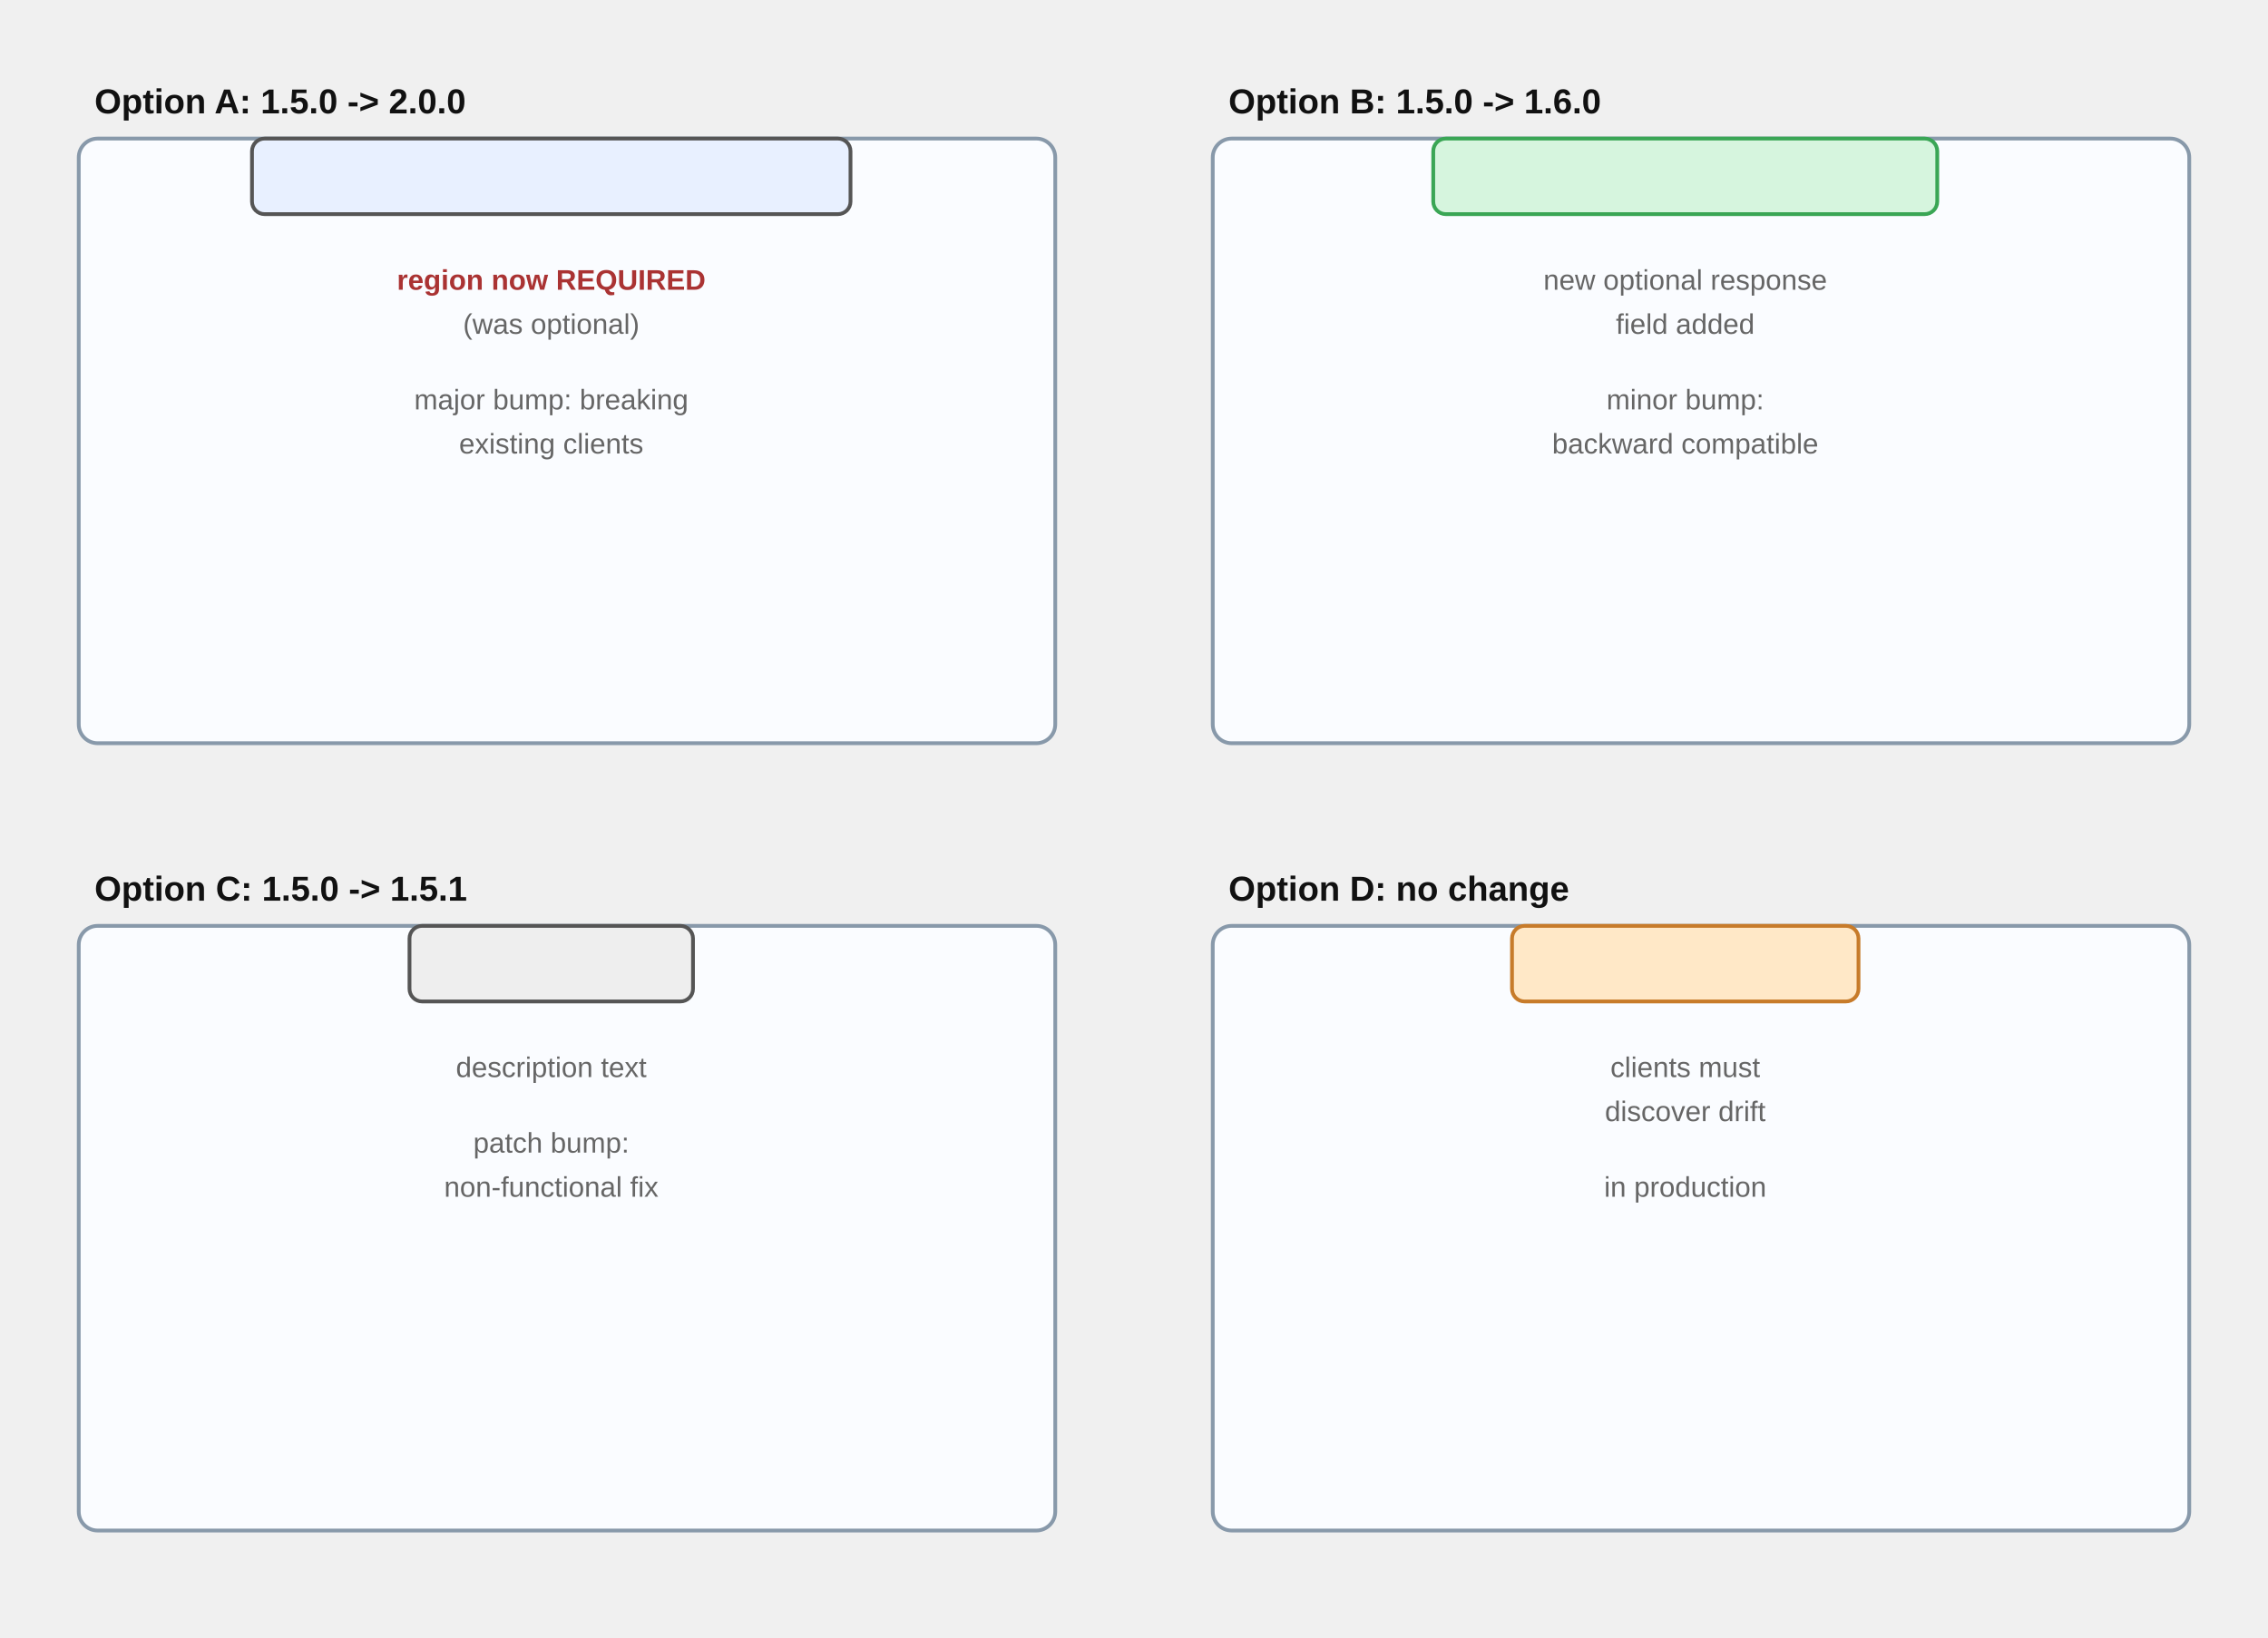
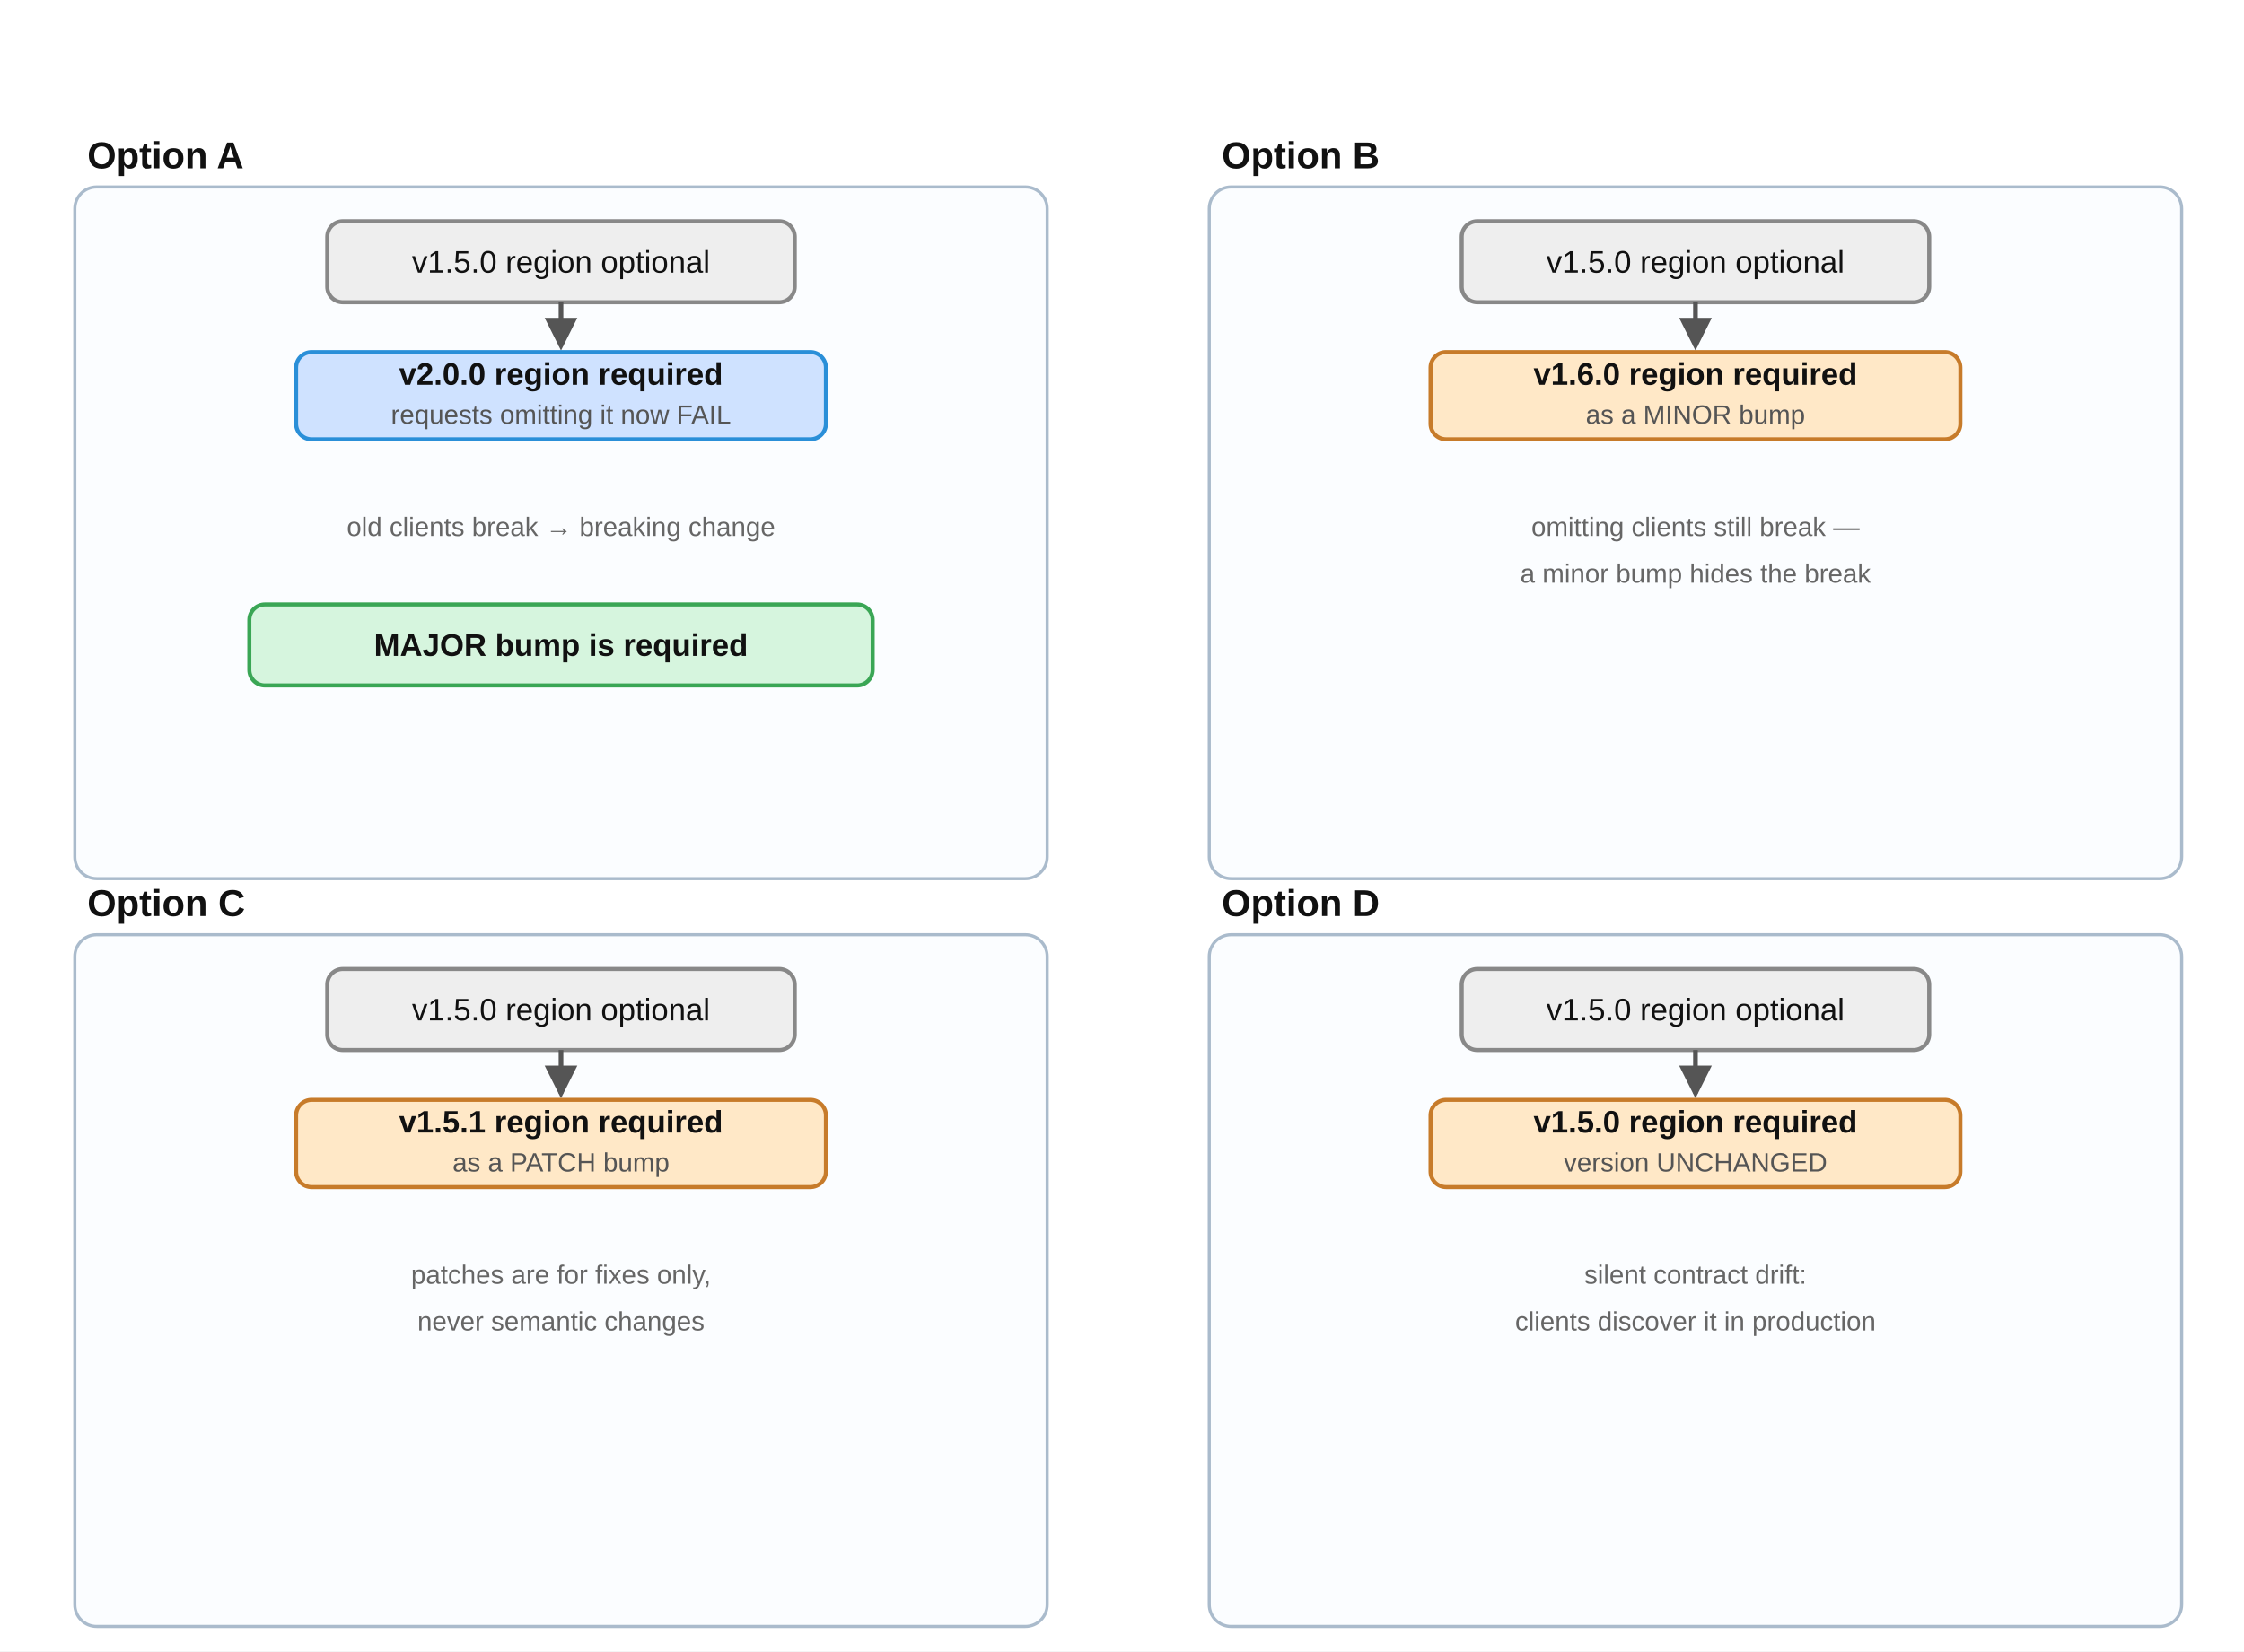
- <svg xmlns="http://www.w3.org/2000/svg" width="720" height="520" viewBox="0 0 720 520" font-family="Arial,sans-serif">
+ <svg xmlns="http://www.w3.org/2000/svg" width="720" height="530" viewBox="0 0 720 530" font-family="Arial,sans-serif">
  <defs>
    <marker id="ah" markerWidth="7" markerHeight="7" refX="6" refY="3.5" orient="auto">
      <path d="M0,0 L7,3.5 L0,7 z" fill="#555" />
    </marker>
  </defs>
-   <text x="30" y="36" text-anchor="start" font-size="11" fill="#111" font-weight="bold">Option A: 1.5.0 -&gt; 2.0.0</text>
-   <rect x="25" y="44" width="310" height="192" rx="6" fill="#fafcff" stroke="#8899aa" stroke-width="1.2" />
-   <text x="175" y="62" text-anchor="middle" font-size="10" fill="#111" font-weight="normal">GET /orders?region=</text>
-   <rect x="80" y="44" width="190" height="24" rx="4" fill="#e8f0ff" stroke="#555" stroke-width="1.2" />
-   <text x="175" y="92" text-anchor="middle" font-size="9" fill="#a33" font-weight="bold">region now REQUIRED</text>
-   <text x="175" y="106" text-anchor="middle" font-size="9" fill="#666" font-weight="normal">(was optional)</text>
-   <text x="175" y="130" text-anchor="middle" font-size="9" fill="#666" font-weight="normal">major bump: breaking</text>
-   <text x="175" y="144" text-anchor="middle" font-size="9" fill="#666" font-weight="normal">existing clients</text>
-   <text x="390" y="36" text-anchor="start" font-size="11" fill="#111" font-weight="bold">Option B: 1.5.0 -&gt; 1.6.0</text>
-   <rect x="385" y="44" width="310" height="192" rx="6" fill="#fafcff" stroke="#8899aa" stroke-width="1.2" />
-   <text x="535" y="62" text-anchor="middle" font-size="10" fill="#111" font-weight="normal">+ optional field</text>
-   <rect x="455" y="44" width="160" height="24" rx="4" fill="#d6f5de" stroke="#3aa655" stroke-width="1.2" />
-   <text x="535" y="92" text-anchor="middle" font-size="9" fill="#666" font-weight="normal">new optional response</text>
-   <text x="535" y="106" text-anchor="middle" font-size="9" fill="#666" font-weight="normal">field added</text>
-   <text x="535" y="130" text-anchor="middle" font-size="9" fill="#666" font-weight="normal">minor bump:</text>
-   <text x="535" y="144" text-anchor="middle" font-size="9" fill="#666" font-weight="normal">backward compatible</text>
-   <text x="30" y="286" text-anchor="start" font-size="11" fill="#111" font-weight="bold">Option C: 1.5.0 -&gt; 1.5.1</text>
-   <rect x="25" y="294" width="310" height="192" rx="6" fill="#fafcff" stroke="#8899aa" stroke-width="1.2" />
-   <text x="175" y="312" text-anchor="middle" font-size="10" fill="#111" font-weight="normal">fix typo in</text>
-   <rect x="130" y="294" width="90" height="24" rx="4" fill="#eeeeee" stroke="#555" stroke-width="1.2" />
-   <text x="175" y="342" text-anchor="middle" font-size="9" fill="#666" font-weight="normal">description text</text>
-   <text x="175" y="366" text-anchor="middle" font-size="9" fill="#666" font-weight="normal">patch bump:</text>
-   <text x="175" y="380" text-anchor="middle" font-size="9" fill="#666" font-weight="normal">non-functional fix</text>
-   <text x="390" y="286" text-anchor="start" font-size="11" fill="#111" font-weight="bold">Option D: no change</text>
-   <rect x="385" y="294" width="310" height="192" rx="6" fill="#fafcff" stroke="#8899aa" stroke-width="1.2" />
-   <text x="535" y="312" text-anchor="middle" font-size="10" fill="#111" font-weight="normal">spec unchanged</text>
-   <rect x="480" y="294" width="110" height="24" rx="4" fill="#ffe8c7" stroke="#c77b2a" stroke-width="1.2" />
-   <text x="535" y="342" text-anchor="middle" font-size="9" fill="#666" font-weight="normal">clients must</text>
-   <text x="535" y="356" text-anchor="middle" font-size="9" fill="#666" font-weight="normal">discover drift</text>
-   <text x="535" y="380" text-anchor="middle" font-size="9" fill="#666" font-weight="normal">in production</text>
+   <rect width="720" height="530" fill="#ffffff" />
+   <text x="28" y="54" font-size="12" font-weight="bold" fill="#111">Option A</text>
+   <rect x="24" y="60" width="312" height="222" rx="7" fill="#fbfdff" stroke="#aabbcc" stroke-width="1" />
+   <rect x="105" y="71" width="150" height="26" rx="5" fill="#eeeeee" stroke="#888888" stroke-width="1.3" />
+   <text x="180" y="87.5" text-anchor="middle" font-size="10" font-weight="normal" fill="#111">v1.5.0  region optional</text>
+   <line x1="180" y1="97" x2="180" y2="111" stroke="#555" stroke-width="1.5" marker-end="url(#ah)" />
+   <rect x="95" y="113" width="170" height="28" rx="5" fill="#cfe2ff" stroke="#2a8fd8" stroke-width="1.3" />
+   <text x="180" y="123.5" text-anchor="middle" font-size="10" font-weight="bold" fill="#111">v2.0.0  region required</text>
+   <text x="180" y="136" text-anchor="middle" font-size="8.5" fill="#555">requests omitting it now FAIL</text>
+   <text x="180" y="172" text-anchor="middle" font-size="8.5" fill="#666">old clients break → breaking change</text>
+   <rect x="80" y="194" width="200" height="26" rx="5" fill="#d6f5de" stroke="#3aa655" stroke-width="1.3" />
+   <text x="180" y="210.5" text-anchor="middle" font-size="10" font-weight="bold" fill="#111">MAJOR bump is required</text>
+   <text x="392" y="54" font-size="12" font-weight="bold" fill="#111">Option B</text>
+   <rect x="388" y="60" width="312" height="222" rx="7" fill="#fbfdff" stroke="#aabbcc" stroke-width="1" />
+   <rect x="469" y="71" width="150" height="26" rx="5" fill="#eeeeee" stroke="#888888" stroke-width="1.3" />
+   <text x="544" y="87.5" text-anchor="middle" font-size="10" font-weight="normal" fill="#111">v1.5.0  region optional</text>
+   <line x1="544" y1="97" x2="544" y2="111" stroke="#555" stroke-width="1.5" marker-end="url(#ah)" />
+   <rect x="459" y="113" width="170" height="28" rx="5" fill="#ffe8c7" stroke="#c77b2a" stroke-width="1.3" />
+   <text x="544" y="123.5" text-anchor="middle" font-size="10" font-weight="bold" fill="#111">v1.6.0  region required</text>
+   <text x="544" y="136" text-anchor="middle" font-size="8.5" fill="#555">as a MINOR bump</text>
+   <text x="544" y="172" text-anchor="middle" font-size="8.5" fill="#666">omitting clients still break —</text>
+   <text x="544" y="187" text-anchor="middle" font-size="8.5" fill="#666">a minor bump hides the break</text>
+   <text x="28" y="294" font-size="12" font-weight="bold" fill="#111">Option C</text>
+   <rect x="24" y="300" width="312" height="222" rx="7" fill="#fbfdff" stroke="#aabbcc" stroke-width="1" />
+   <rect x="105" y="311" width="150" height="26" rx="5" fill="#eeeeee" stroke="#888888" stroke-width="1.3" />
+   <text x="180" y="327.5" text-anchor="middle" font-size="10" font-weight="normal" fill="#111">v1.5.0  region optional</text>
+   <line x1="180" y1="337" x2="180" y2="351" stroke="#555" stroke-width="1.5" marker-end="url(#ah)" />
+   <rect x="95" y="353" width="170" height="28" rx="5" fill="#ffe8c7" stroke="#c77b2a" stroke-width="1.3" />
+   <text x="180" y="363.5" text-anchor="middle" font-size="10" font-weight="bold" fill="#111">v1.5.1  region required</text>
+   <text x="180" y="376" text-anchor="middle" font-size="8.5" fill="#555">as a PATCH bump</text>
+   <text x="180" y="412" text-anchor="middle" font-size="8.5" fill="#666">patches are for fixes only,</text>
+   <text x="180" y="427" text-anchor="middle" font-size="8.5" fill="#666">never semantic changes</text>
+   <text x="392" y="294" font-size="12" font-weight="bold" fill="#111">Option D</text>
+   <rect x="388" y="300" width="312" height="222" rx="7" fill="#fbfdff" stroke="#aabbcc" stroke-width="1" />
+   <rect x="469" y="311" width="150" height="26" rx="5" fill="#eeeeee" stroke="#888888" stroke-width="1.3" />
+   <text x="544" y="327.5" text-anchor="middle" font-size="10" font-weight="normal" fill="#111">v1.5.0  region optional</text>
+   <line x1="544" y1="337" x2="544" y2="351" stroke="#555" stroke-width="1.5" marker-end="url(#ah)" />
+   <rect x="459" y="353" width="170" height="28" rx="5" fill="#ffe8c7" stroke="#c77b2a" stroke-width="1.3" />
+   <text x="544" y="363.5" text-anchor="middle" font-size="10" font-weight="bold" fill="#111">v1.5.0  region required</text>
+   <text x="544" y="376" text-anchor="middle" font-size="8.5" fill="#555">version UNCHANGED</text>
+   <text x="544" y="412" text-anchor="middle" font-size="8.5" fill="#666">silent contract drift:</text>
+   <text x="544" y="427" text-anchor="middle" font-size="8.5" fill="#666">clients discover it in production</text>
</svg>
